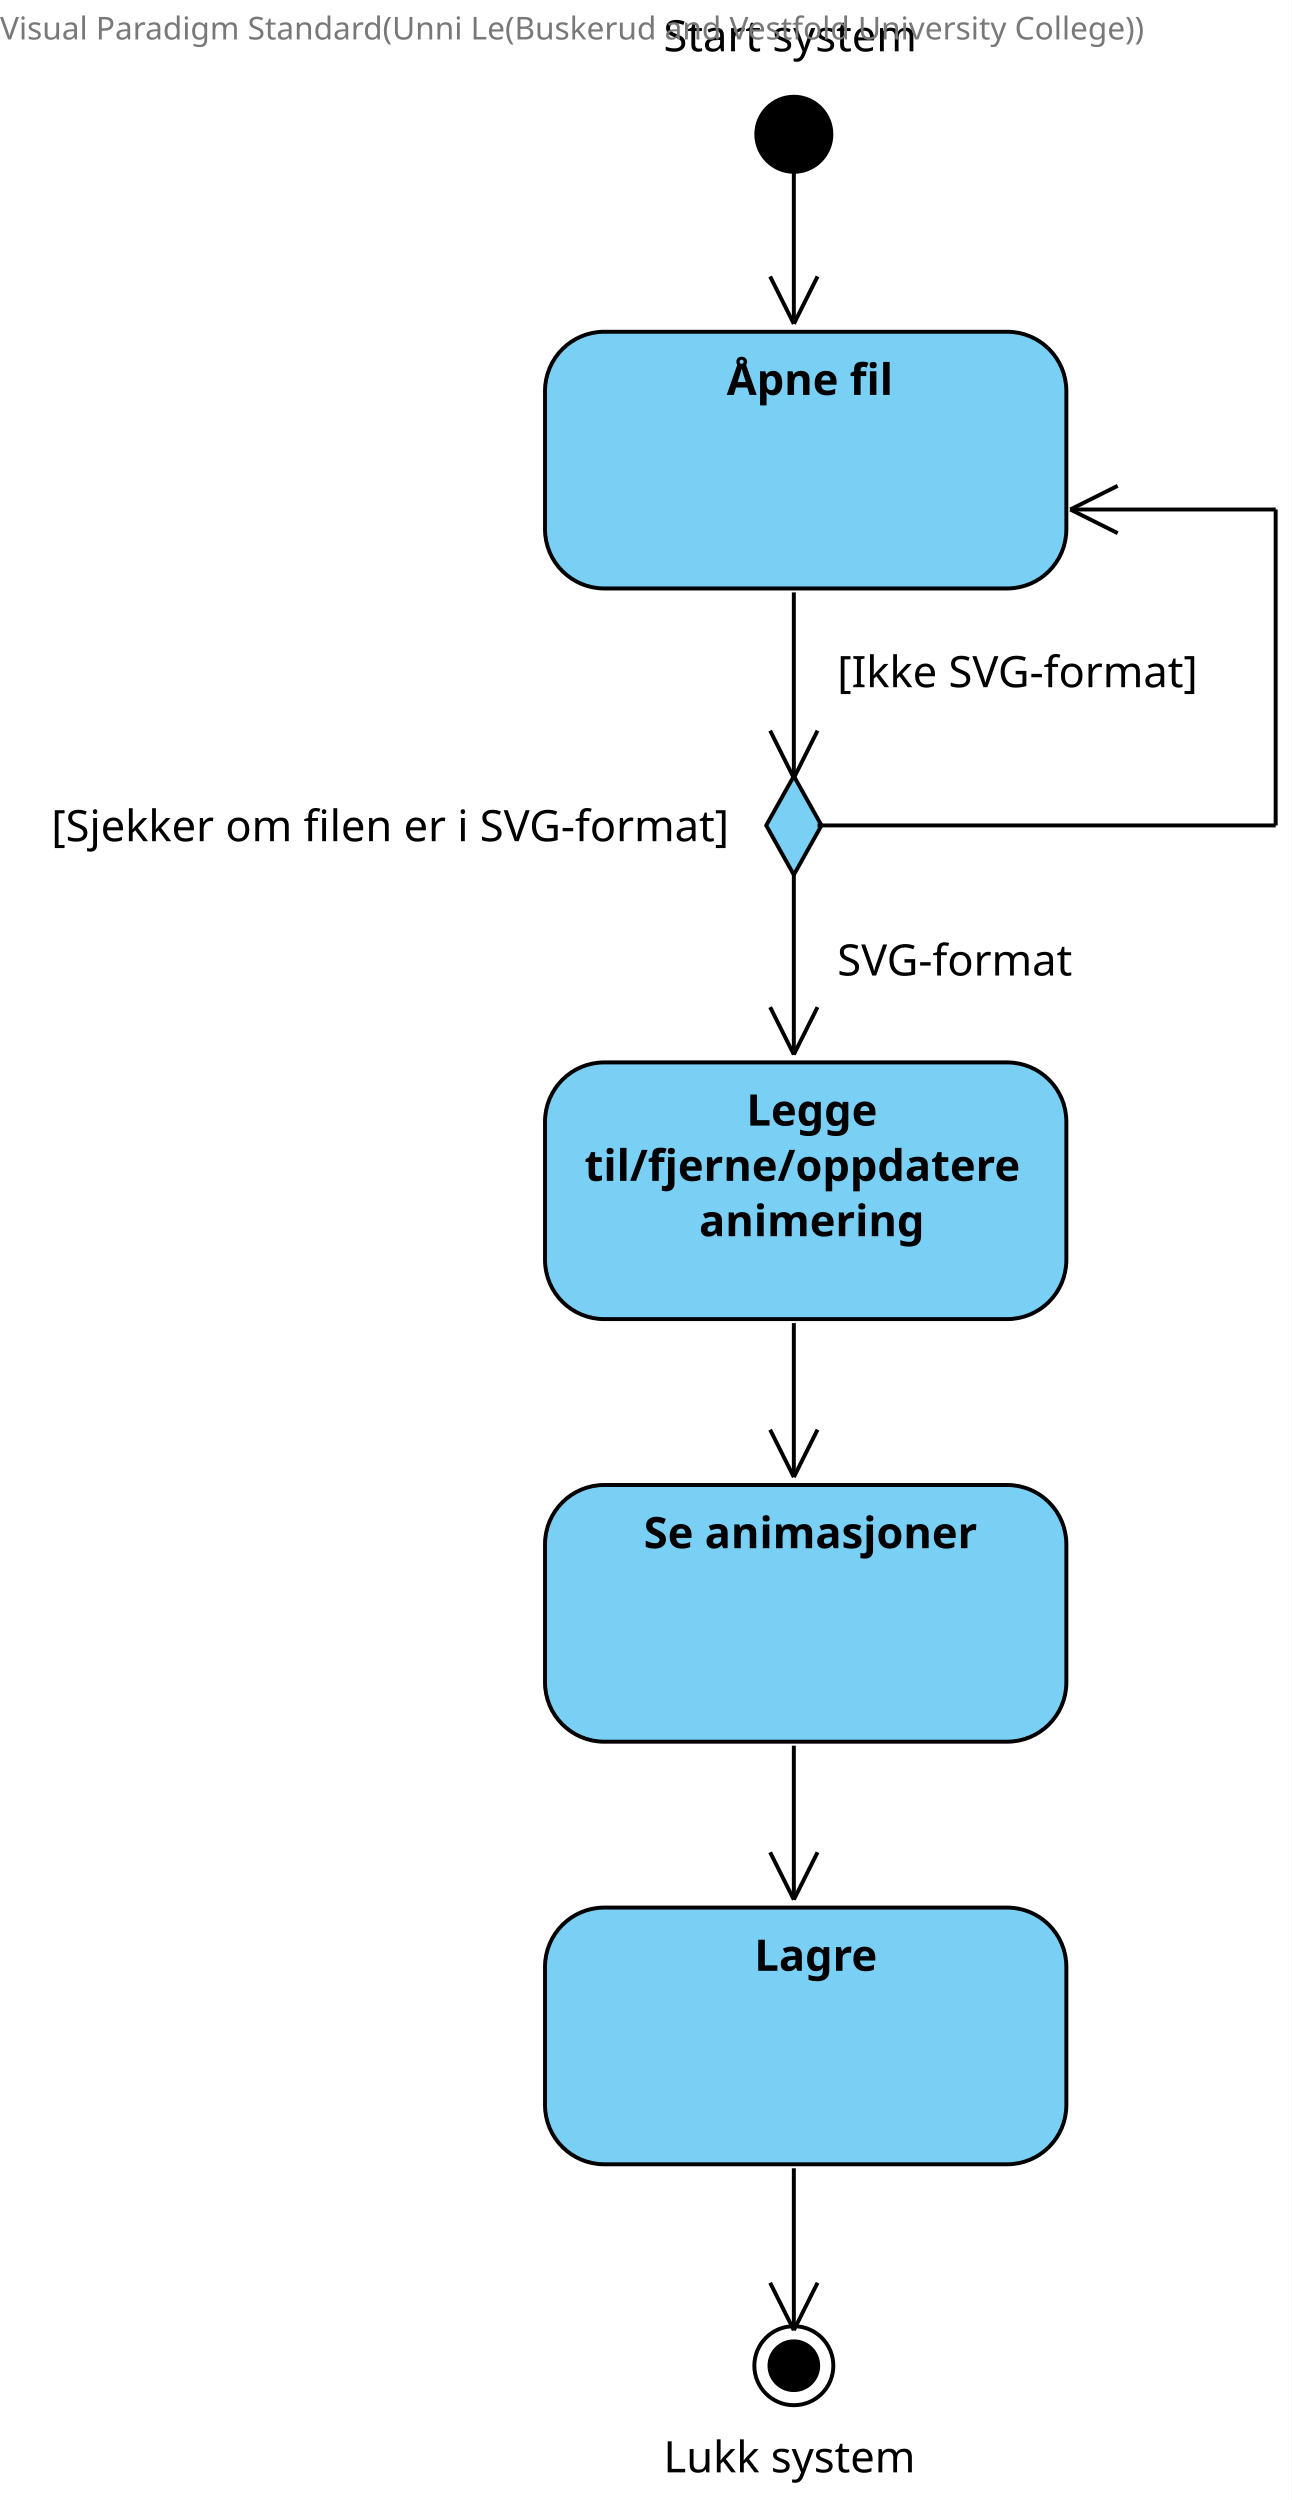
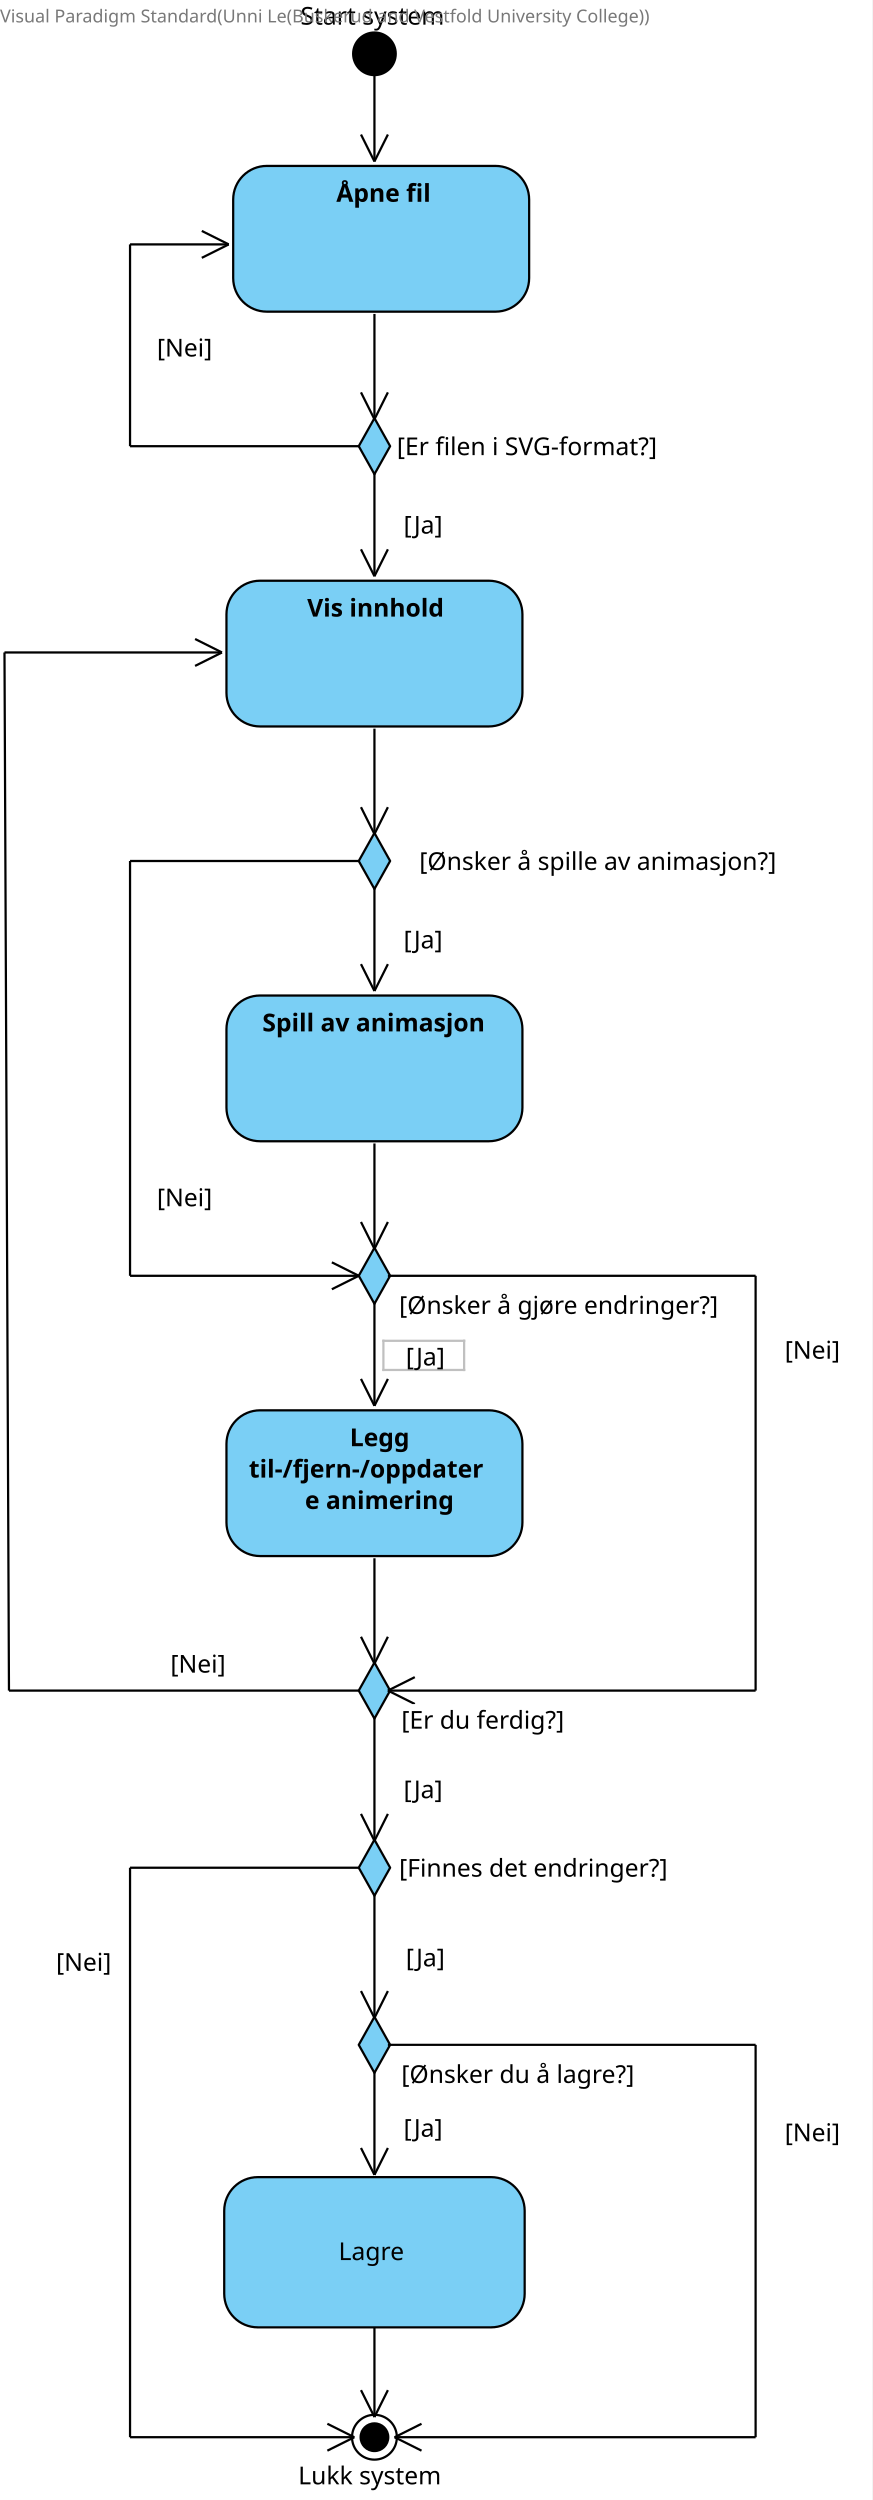
- <svg xmlns="http://www.w3.org/2000/svg" fill-opacity="0" color-rendering="auto" color-interpolation="auto" text-rendering="auto" stroke="rgb(0,0,0)" stroke-linecap="square" width="327" stroke-miterlimit="10" shape-rendering="auto" stroke-opacity="0" fill="rgb(0,0,0)" stroke-dasharray="none" font-weight="normal" stroke-width="1" height="633" font-family="'Dialog'" font-style="normal" stroke-linejoin="miter" font-size="12" stroke-dashoffset="0" image-rendering="auto">
+ <svg xmlns="http://www.w3.org/2000/svg" fill-opacity="0" color-rendering="auto" color-interpolation="auto" text-rendering="auto" stroke="rgb(0,0,0)" stroke-linecap="square" width="389" stroke-miterlimit="10" shape-rendering="auto" stroke-opacity="0" fill="rgb(0,0,0)" stroke-dasharray="none" font-weight="normal" stroke-width="1" height="1115" font-family="'Dialog'" font-style="normal" stroke-linejoin="miter" font-size="12" stroke-dashoffset="0" image-rendering="auto">
  <defs id="genericDefs" />
  <g>
    <defs id="defs1">
      <clipPath clipPathUnits="userSpaceOnUse" id="clipPath1">
        <path d="M-7 -7 L145 -7 L145 78 L-7 78 L-7 -7 Z" />
      </clipPath>
      <clipPath clipPathUnits="userSpaceOnUse" id="clipPath2">
        <path d="M0 0 L0 20 L59 20 L59 0 Z" />
      </clipPath>
      <clipPath clipPathUnits="userSpaceOnUse" id="clipPath3">
        <path d="M-7 -7 L51 -7 L51 31 L-7 31 L-7 -7 Z" />
      </clipPath>
      <clipPath clipPathUnits="userSpaceOnUse" id="clipPath4">
-         <path d="M0 0 L0 48 L134 48 L134 0 Z" />
+         <path d="M0 0 L0 20 L118 20 L118 0 Z" />
      </clipPath>
      <clipPath clipPathUnits="userSpaceOnUse" id="clipPath5">
        <path d="M-7 -7 L31 -7 L31 51 L-7 51 L-7 -7 Z" />
      </clipPath>
      <clipPath clipPathUnits="userSpaceOnUse" id="clipPath6">
-         <path d="M0 0 L0 20 L101 20 L101 0 Z" />
+         <path d="M0 0 L0 20 L79 20 L79 0 Z" />
      </clipPath>
      <clipPath clipPathUnits="userSpaceOnUse" id="clipPath7">
+         <path d="M0 0 L0 48 L131 48 L131 0 Z" />
+       </clipPath>
+       <clipPath clipPathUnits="userSpaceOnUse" id="clipPath8">
+         <path d="M0 0 L0 67 L134 67 L134 0 Z" />
+       </clipPath>
+       <clipPath clipPathUnits="userSpaceOnUse" id="clipPath9">
        <path d="M-7 -7 L31 -7 L31 31 L-7 31 L-7 -7 Z" />
      </clipPath>
-       <clipPath clipPathUnits="userSpaceOnUse" id="clipPath8">
-         <path d="M0 0 L0 20 L47 20 L47 0 Z" />
-       </clipPath>
-       <clipPath clipPathUnits="userSpaceOnUse" id="clipPath9">
+       <clipPath clipPathUnits="userSpaceOnUse" id="clipPath10">
+         <path d="M-87 -14 L174 -14 L174 28 L-87 28 L-87 -14 Z" />
+       </clipPath>
+       <clipPath clipPathUnits="userSpaceOnUse" id="clipPath11">
+         <path d="M-127 -14 L254 -14 L254 28 L-127 28 L-127 -14 Z" />
+       </clipPath>
+       <clipPath clipPathUnits="userSpaceOnUse" id="clipPath12">
+         <path d="M-143 -14 L286 -14 L286 28 L-143 28 L-143 -14 Z" />
+       </clipPath>
+       <clipPath clipPathUnits="userSpaceOnUse" id="clipPath13">
+         <path d="M-95 -14 L190 -14 L190 28 L-95 28 L-95 -14 Z" />
+       </clipPath>
+       <clipPath clipPathUnits="userSpaceOnUse" id="clipPath14">
+         <path d="M-166 -14 L332 -14 L332 28 L-166 28 L-166 -14 Z" />
+       </clipPath>
+       <clipPath clipPathUnits="userSpaceOnUse" id="clipPath15">
+         <path d="M-185 -14 L370 -14 L370 28 L-185 28 L-185 -14 Z" />
+       </clipPath>
+       <clipPath clipPathUnits="userSpaceOnUse" id="clipPath16">
        <path d="M-86 -14 L172 -14 L172 28 L-86 28 L-86 -14 Z" />
      </clipPath>
-       <clipPath clipPathUnits="userSpaceOnUse" id="clipPath10">
-         <path d="M-201 -14 L402 -14 L402 28 L-201 28 L-201 -14 Z" />
-       </clipPath>
-       <clipPath clipPathUnits="userSpaceOnUse" id="clipPath11">
-         <path d="M-87 -14 L174 -14 L174 28 L-87 28 L-87 -14 Z" />
-       </clipPath>
-       <clipPath clipPathUnits="userSpaceOnUse" id="clipPath12">
+       <clipPath clipPathUnits="userSpaceOnUse" id="clipPath17">
        <path d="M0 0 L104 0 L104 143 L0 143 L0 0 Z" />
      </clipPath>
-       <clipPath clipPathUnits="userSpaceOnUse" id="clipPath13">
-         <path d="M93 9 L93 23 L7 23 L7 9 ZM0 0 L0 143 L104 143 L104 0 Z" />
-       </clipPath>
-       <clipPath clipPathUnits="userSpaceOnUse" id="clipPath14">
+       <clipPath clipPathUnits="userSpaceOnUse" id="clipPath18">
+         <path d="M93 17 L93 31 L7 31 L7 17 ZM0 0 L0 143 L104 143 L104 0 Z" />
+       </clipPath>
+       <clipPath clipPathUnits="userSpaceOnUse" id="clipPath19">
        <path d="M0 0 L104 0 L104 151 L0 151 L0 0 Z" />
      </clipPath>
-       <clipPath clipPathUnits="userSpaceOnUse" id="clipPath15">
-         <path d="M0 0 L0 102 L52 102 L52 116 L0 116 L0 151 L104 151 L104 150 L52 150 L52 136 L104 136 L104 77 L51 77 L51 63 L104 63 L104 0 Z" />
-       </clipPath>
-       <clipPath clipPathUnits="userSpaceOnUse" id="clipPath16">
-         <path d="M0 0 L220 0 L220 184 L0 184 L0 0 Z" />
-       </clipPath>
-       <clipPath clipPathUnits="userSpaceOnUse" id="clipPath17">
-         <path d="M161 84 L161 98 L45 98 L45 84 ZM130 157 L130 171 L46 171 L46 157 ZM0 0 L0 123 L46 123 L46 137 L0 137 L0 184 L220 184 L220 0 Z" />
-       </clipPath>
-       <clipPath clipPathUnits="userSpaceOnUse" id="clipPath18">
+       <clipPath clipPathUnits="userSpaceOnUse" id="clipPath20">
+         <path d="M0 0 L0 151 L53 151 L53 137 L90 137 L90 151 L104 151 L104 116 L50 116 L50 102 L104 102 L104 0 Z" />
+       </clipPath>
+       <clipPath clipPathUnits="userSpaceOnUse" id="clipPath21">
        <path d="M0 0 L104 0 L104 150 L0 150 L0 0 Z" />
      </clipPath>
-       <clipPath clipPathUnits="userSpaceOnUse" id="clipPath19">
-         <path d="M0 0 L0 31 L52 31 L52 45 L0 45 L0 150 L104 150 L104 79 L52 79 L52 65 L104 65 L104 6 L51 6 L51 0 Z" />
-       </clipPath>
-       <clipPath clipPathUnits="userSpaceOnUse" id="clipPath20">
-         <path d="M0 0 L0 143 L104 143 L104 0 Z" />
-       </clipPath>
-       <clipPath clipPathUnits="userSpaceOnUse" id="clipPath21">
-         <path d="M0 0 L104 0 L104 145 L0 145 L0 0 Z" />
-       </clipPath>
      <clipPath clipPathUnits="userSpaceOnUse" id="clipPath22">
-         <path d="M94 116 L94 130 L7 130 L7 116 ZM0 0 L0 145 L104 145 L104 0 Z" />
+         <path d="M90 66 L90 80 L53 80 L53 66 ZM0 0 L0 150 L104 150 L104 45 L50 45 L50 31 L104 31 L104 0 Z" />
      </clipPath>
      <clipPath clipPathUnits="userSpaceOnUse" id="clipPath23">
-         <path d="M-84 -14 L168 -14 L168 28 L-84 28 L-84 -14 Z" />
+         <path d="M0 0 L0 151 L53 151 L53 137 L90 137 L90 151 L104 151 L104 116 L60 116 L60 102 L104 102 L104 0 Z" />
      </clipPath>
      <clipPath clipPathUnits="userSpaceOnUse" id="clipPath24">
-         <path d="M-116 -14 L232 -14 L232 28 L-116 28 L-116 -14 Z" />
+         <path d="M0 0 L206 0 L206 194 L0 194 L0 0 Z" />
+       </clipPath>
+       <clipPath clipPathUnits="userSpaceOnUse" id="clipPath25">
+         <path d="M97 89 L97 103 L52 103 L52 89 ZM199 168 L199 182 L162 182 L162 168 ZM0 0 L0 194 L206 194 L206 147 L159 147 L159 133 L206 133 L206 0 Z" />
+       </clipPath>
+       <clipPath clipPathUnits="userSpaceOnUse" id="clipPath26">
+         <path d="M90 66 L90 80 L53 80 L53 66 ZM0 0 L0 150 L104 150 L104 45 L60 45 L60 31 L104 31 L104 0 Z" />
+       </clipPath>
+       <clipPath clipPathUnits="userSpaceOnUse" id="clipPath27">
+         <path d="M91 67 L91 81 L54 81 L54 67 ZM0 0 L0 150 L104 150 L104 58 L52 58 L52 44 L104 44 L104 0 Z" />
+       </clipPath>
+       <clipPath clipPathUnits="userSpaceOnUse" id="clipPath28">
+         <path d="M0 0 L0 151 L54 151 L54 138 L91 138 L91 151 L104 151 L104 129 L52 129 L52 115 L104 115 L104 0 Z" />
+       </clipPath>
+       <clipPath clipPathUnits="userSpaceOnUse" id="clipPath29">
+         <path d="M0 0 L262 0 L262 567 L0 567 L0 0 Z" />
+       </clipPath>
+       <clipPath clipPathUnits="userSpaceOnUse" id="clipPath30">
+         <path d="M255 171 L255 185 L218 185 L218 171 ZM153 286 L153 300 L108 300 L108 286 ZM256 357 L256 371 L219 371 L219 357 ZM159 494 L159 508 L114 508 L114 494 ZM255 550 L255 564 L218 564 L218 550 ZM0 0 L0 567 L262 567 L262 533 L218 533 L218 519 L262 519 L262 348 L217 348 L217 334 L262 334 L262 150 L225 150 L225 136 L262 136 L262 0 Z" />
+       </clipPath>
+       <clipPath clipPathUnits="userSpaceOnUse" id="clipPath31">
+         <path d="M0 0 L206 0 L206 289 L0 289 L0 0 Z" />
+       </clipPath>
+       <clipPath clipPathUnits="userSpaceOnUse" id="clipPath32">
+         <path d="M199 78 L199 92 L162 92 L162 78 ZM97 193 L97 207 L52 207 L52 193 ZM200 264 L200 278 L163 278 L163 264 ZM0 0 L0 289 L206 289 L206 255 L161 255 L161 241 L206 241 L206 57 L169 57 L169 43 L206 43 L206 0 Z" />
+       </clipPath>
+       <clipPath clipPathUnits="userSpaceOnUse" id="clipPath33">
+         <path d="M0 0 L268 0 L268 289 L0 289 L0 0 Z" />
+       </clipPath>
+       <clipPath clipPathUnits="userSpaceOnUse" id="clipPath34">
+         <path d="M212 56 L212 70 L46 70 L46 56 ZM262 76 L262 90 L217 90 L217 76 ZM85 79 L85 93 L48 93 L48 79 ZM142 241 L142 255 L47 255 L47 241 ZM84 272 L84 286 L47 286 L47 272 ZM0 0 L0 289 L268 289 L268 0 Z" />
+       </clipPath>
+       <clipPath clipPathUnits="userSpaceOnUse" id="clipPath35">
+         <path d="M0 0 L104 0 L104 159 L0 159 L0 0 Z" />
+       </clipPath>
+       <clipPath clipPathUnits="userSpaceOnUse" id="clipPath36">
+         <path d="M90 75 L90 89 L53 89 L53 75 ZM0 0 L0 159 L54 159 L54 150 L91 150 L91 159 L104 159 L104 124 L52 124 L52 110 L104 110 L104 58 L53 58 L53 44 L104 44 L104 0 Z" />
+       </clipPath>
+       <clipPath clipPathUnits="userSpaceOnUse" id="clipPath37">
+         <path d="M91 71 L91 85 L54 85 L54 71 ZM0 0 L0 159 L53 159 L53 147 L90 147 L90 159 L104 159 L104 137 L53 137 L53 123 L104 123 L104 45 L52 45 L52 31 L104 31 L104 0 L90 0 L90 10 L53 10 L53 0 Z" />
+       </clipPath>
+       <clipPath clipPathUnits="userSpaceOnUse" id="clipPath38">
+         <path d="M90 68 L90 82 L53 82 L53 68 ZM0 0 L0 150 L104 150 L104 58 L53 58 L53 44 L104 44 L104 0 L91 0 L91 6 L54 6 L54 0 Z" />
+       </clipPath>
+       <clipPath clipPathUnits="userSpaceOnUse" id="clipPath39">
+         <path d="M0 0 L104 0 L104 144 L0 144 L0 0 Z" />
+       </clipPath>
+       <clipPath clipPathUnits="userSpaceOnUse" id="clipPath40">
+         <path d="M93 109 L93 123 L6 123 L6 109 ZM0 0 L0 144 L104 144 L104 0 Z" />
+       </clipPath>
+       <clipPath clipPathUnits="userSpaceOnUse" id="clipPath41">
+         <path d="M0 0 L0 151 L53 151 L53 146 L90 146 L90 151 L104 151 L104 129 L53 129 L53 115 L104 115 L104 0 Z" />
+       </clipPath>
+       <clipPath clipPathUnits="userSpaceOnUse" id="clipPath42">
+         <path d="M0 0 L206 0 L206 358 L0 358 L0 0 Z" />
+       </clipPath>
+       <clipPath clipPathUnits="userSpaceOnUse" id="clipPath43">
+         <path d="M199 8 L199 22 L162 22 L162 8 ZM200 83 L200 97 L163 97 L163 83 ZM47 82 L47 102 L12 102 L12 82 ZM199 159 L199 173 L162 173 L162 159 ZM202 314 L202 328 L115 328 L115 314 ZM0 0 L0 358 L206 358 L206 149 L162 149 L162 135 L206 135 L206 57 L161 57 L161 43 L206 43 L206 0 Z" />
+       </clipPath>
+       <clipPath clipPathUnits="userSpaceOnUse" id="clipPath44">
+         <path d="M0 0 L268 0 L268 279 L0 279 L0 0 Z" />
+       </clipPath>
+       <clipPath clipPathUnits="userSpaceOnUse" id="clipPath45">
+         <path d="M85 4 L85 18 L48 18 L48 4 ZM174 56 L174 70 L47 70 L47 56 ZM84 80 L84 94 L47 94 L47 80 ZM262 82 L262 96 L217 96 L217 82 ZM0 0 L0 235 L87 235 L87 249 L0 249 L0 279 L268 279 L268 0 Z" />
+       </clipPath>
+       <clipPath clipPathUnits="userSpaceOnUse" id="clipPath46">
+         <path d="M-45 -14 L90 -14 L90 28 L-45 28 L-45 -14 Z" />
+       </clipPath>
+       <clipPath clipPathUnits="userSpaceOnUse" id="clipPath47">
+         <path d="M-35 -20 L70 -20 L70 40 L-35 40 L-35 -20 Z" />
+       </clipPath>
+       <clipPath clipPathUnits="userSpaceOnUse" id="clipPath48">
+         <path d="M-37 -14 L74 -14 L74 28 L-37 28 L-37 -14 Z" />
      </clipPath>
    </defs>
    <g fill="white" text-rendering="geometricPrecision" fill-opacity="1" stroke-opacity="1" stroke="white">
-       <rect x="0" width="327" height="633" y="0" stroke="none" />
-     </g>
-     <g font-size="11" transform="translate(137,83)" fill-opacity="1" fill="rgb(122,207,245)" text-rendering="geometricPrecision" font-family="sans-serif" stroke="rgb(122,207,245)" font-weight="bold" stroke-opacity="1">
+       <rect x="0" width="389" height="1115" y="0" stroke="none" />
+     </g>
+     <g font-size="11" transform="translate(103,73)" fill-opacity="1" fill="rgb(122,207,245)" text-rendering="geometricPrecision" font-family="sans-serif" stroke="rgb(122,207,245)" font-weight="bold" stroke-opacity="1">
      <rect x="1" y="1" clip-path="url(#clipPath1)" width="132" rx="15" ry="15" height="65" stroke="none" />
    </g>
-     <g stroke-linecap="butt" font-size="11" transform="translate(137,83)" fill-opacity="1" fill="black" text-rendering="geometricPrecision" font-family="sans-serif" stroke-linejoin="round" stroke="black" font-weight="bold" stroke-opacity="1" stroke-miterlimit="0">
+     <g stroke-linecap="butt" font-size="11" transform="translate(103,73)" fill-opacity="1" fill="black" text-rendering="geometricPrecision" font-family="sans-serif" stroke-linejoin="round" stroke="black" font-weight="bold" stroke-opacity="1" stroke-miterlimit="0">
      <rect x="1" y="1" clip-path="url(#clipPath1)" fill="none" width="132" rx="15" ry="15" height="65" />
    </g>
-     <g font-size="11" transform="translate(175,83)" fill-opacity="1" fill="black" text-rendering="geometricPrecision" font-family="sans-serif" stroke="black" font-weight="bold" stroke-opacity="1">
+     <g font-size="11" transform="translate(141,73)" fill-opacity="1" fill="black" text-rendering="geometricPrecision" font-family="sans-serif" stroke="black" font-weight="bold" stroke-opacity="1">
      <text x="9" xml:space="preserve" y="17" clip-path="url(#clipPath2)" stroke="none">Åpne fil</text>
    </g>
-     <g font-size="11" transform="translate(181,24)" fill-opacity="1" fill="black" text-rendering="geometricPrecision" font-family="sans-serif" stroke="black" stroke-opacity="1">
+     <g font-size="11" transform="translate(147,14)" fill-opacity="1" fill="black" text-rendering="geometricPrecision" font-family="sans-serif" stroke="black" stroke-opacity="1">
      <circle r="10" clip-path="url(#clipPath3)" cx="20" cy="10" stroke="none" />
    </g>
-     <g font-size="11" transform="translate(137,268)" fill-opacity="1" fill="rgb(122,207,245)" text-rendering="geometricPrecision" font-family="sans-serif" stroke="rgb(122,207,245)" font-weight="bold" stroke-opacity="1">
+     <g font-size="11" transform="translate(100,443)" fill-opacity="1" fill="rgb(122,207,245)" text-rendering="geometricPrecision" font-family="sans-serif" stroke="rgb(122,207,245)" font-weight="bold" stroke-opacity="1">
      <rect x="1" y="1" clip-path="url(#clipPath1)" width="132" rx="15" ry="15" height="65" stroke="none" />
    </g>
-     <g stroke-linecap="butt" font-size="11" transform="translate(137,268)" fill-opacity="1" fill="black" text-rendering="geometricPrecision" font-family="sans-serif" stroke-linejoin="round" stroke="black" font-weight="bold" stroke-opacity="1" stroke-miterlimit="0">
+     <g stroke-linecap="butt" font-size="11" transform="translate(100,443)" fill-opacity="1" fill="black" text-rendering="geometricPrecision" font-family="sans-serif" stroke-linejoin="round" stroke="black" font-weight="bold" stroke-opacity="1" stroke-miterlimit="0">
      <rect x="1" y="1" clip-path="url(#clipPath1)" fill="none" width="132" rx="15" ry="15" height="65" />
    </g>
-     <g font-size="11" transform="translate(137,268)" fill-opacity="1" fill="black" text-rendering="geometricPrecision" font-family="sans-serif" stroke="black" font-weight="bold" stroke-opacity="1">
-       <text x="52" xml:space="preserve" y="17" clip-path="url(#clipPath4)" stroke="none">Legge</text>
-       <text x="11" xml:space="preserve" y="31" clip-path="url(#clipPath4)" stroke="none">til/fjerne/oppdatere</text>
-       <text x="40" xml:space="preserve" y="45" clip-path="url(#clipPath4)" stroke="none">animering</text>
-     </g>
-     <g font-size="11" transform="translate(191,189)" fill-opacity="1" fill="rgb(122,207,245)" text-rendering="geometricPrecision" font-family="sans-serif" stroke="rgb(122,207,245)" stroke-opacity="1">
-       <path d="M10 7.5 L17 20 L10 32.5 L3 20 Z" stroke="none" clip-path="url(#clipPath5)" />
-     </g>
-     <g stroke-linecap="butt" font-size="11" transform="translate(191,189)" fill-opacity="1" fill="black" text-rendering="geometricPrecision" font-family="sans-serif" stroke-linejoin="round" stroke="black" stroke-opacity="1" stroke-miterlimit="0">
-       <path fill="none" d="M10 7.5 L17 20 L10 32.5 L3 20 Z" clip-path="url(#clipPath5)" />
-     </g>
-     <g font-size="11" transform="translate(137,375)" fill-opacity="1" fill="rgb(122,207,245)" text-rendering="geometricPrecision" font-family="sans-serif" stroke="rgb(122,207,245)" font-weight="bold" stroke-opacity="1">
+     <g font-size="11" transform="translate(108,443)" fill-opacity="1" fill="black" text-rendering="geometricPrecision" font-family="sans-serif" stroke="black" font-weight="bold" stroke-opacity="1">
+       <text x="9" xml:space="preserve" y="17" clip-path="url(#clipPath4)" stroke="none">Spill av animasjon</text>
+     </g>
+     <g font-size="11" transform="translate(157,179)" fill-opacity="1" fill="rgb(122,207,245)" text-rendering="geometricPrecision" font-family="sans-serif" stroke="rgb(122,207,245)" stroke-opacity="1">
+       <path d="M10 7.5 L17 20 L10 32.5 L3 20 Z" stroke="none" clip-path="url(#clipPath5)" />
+     </g>
+     <g stroke-linecap="butt" font-size="11" transform="translate(157,179)" fill-opacity="1" fill="black" text-rendering="geometricPrecision" font-family="sans-serif" stroke-linejoin="round" stroke="black" stroke-opacity="1" stroke-miterlimit="0">
+       <path fill="none" d="M10 7.5 L17 20 L10 32.5 L3 20 Z" clip-path="url(#clipPath5)" />
+     </g>
+     <g font-size="11" transform="translate(100,258)" fill-opacity="1" fill="rgb(122,207,245)" text-rendering="geometricPrecision" font-family="sans-serif" stroke="rgb(122,207,245)" font-weight="bold" stroke-opacity="1">
      <rect x="1" y="1" clip-path="url(#clipPath1)" width="132" rx="15" ry="15" height="65" stroke="none" />
    </g>
-     <g stroke-linecap="butt" font-size="11" transform="translate(137,375)" fill-opacity="1" fill="black" text-rendering="geometricPrecision" font-family="sans-serif" stroke-linejoin="round" stroke="black" font-weight="bold" stroke-opacity="1" stroke-miterlimit="0">
+     <g stroke-linecap="butt" font-size="11" transform="translate(100,258)" fill-opacity="1" fill="black" text-rendering="geometricPrecision" font-family="sans-serif" stroke-linejoin="round" stroke="black" font-weight="bold" stroke-opacity="1" stroke-miterlimit="0">
      <rect x="1" y="1" clip-path="url(#clipPath1)" fill="none" width="132" rx="15" ry="15" height="65" />
    </g>
-     <g font-size="11" transform="translate(154,375)" fill-opacity="1" fill="black" text-rendering="geometricPrecision" font-family="sans-serif" stroke="black" font-weight="bold" stroke-opacity="1">
-       <text x="9" xml:space="preserve" y="17" clip-path="url(#clipPath6)" stroke="none">Se animasjoner</text>
-     </g>
-     <g font-size="11" transform="translate(191,589)" fill-opacity="1" fill="black" text-rendering="geometricPrecision" font-family="sans-serif" stroke="black" stroke-opacity="1">
-       <circle r="6.667" clip-path="url(#clipPath7)" cx="10" cy="10" stroke="none" />
-       <circle stroke-linecap="butt" clip-path="url(#clipPath7)" fill="none" stroke-linejoin="round" r="10" cx="10" cy="10" stroke-miterlimit="0" />
-     </g>
-     <g font-size="11" transform="translate(137,482)" fill-opacity="1" fill="rgb(122,207,245)" text-rendering="geometricPrecision" font-family="sans-serif" stroke="rgb(122,207,245)" font-weight="bold" stroke-opacity="1">
+     <g font-size="11" transform="translate(128,258)" fill-opacity="1" fill="black" text-rendering="geometricPrecision" font-family="sans-serif" stroke="black" font-weight="bold" stroke-opacity="1">
+       <text x="9" xml:space="preserve" y="17" clip-path="url(#clipPath6)" stroke="none">Vis innhold</text>
+     </g>
+     <g font-size="11" transform="translate(100,628)" fill-opacity="1" fill="rgb(122,207,245)" text-rendering="geometricPrecision" font-family="sans-serif" stroke="rgb(122,207,245)" font-weight="bold" stroke-opacity="1">
      <rect x="1" y="1" clip-path="url(#clipPath1)" width="132" rx="15" ry="15" height="65" stroke="none" />
    </g>
-     <g stroke-linecap="butt" font-size="11" transform="translate(137,482)" fill-opacity="1" fill="black" text-rendering="geometricPrecision" font-family="sans-serif" stroke-linejoin="round" stroke="black" font-weight="bold" stroke-opacity="1" stroke-miterlimit="0">
+     <g stroke-linecap="butt" font-size="11" transform="translate(100,628)" fill-opacity="1" fill="black" text-rendering="geometricPrecision" font-family="sans-serif" stroke-linejoin="round" stroke="black" font-weight="bold" stroke-opacity="1" stroke-miterlimit="0">
      <rect x="1" y="1" clip-path="url(#clipPath1)" fill="none" width="132" rx="15" ry="15" height="65" />
    </g>
-     <g font-size="11" transform="translate(181,482)" fill-opacity="1" fill="black" text-rendering="geometricPrecision" font-family="sans-serif" stroke="black" font-weight="bold" stroke-opacity="1">
-       <text x="10" xml:space="preserve" y="17" clip-path="url(#clipPath8)" stroke="none">Lagre</text>
-     </g>
-     <g font-size="11" transform="translate(158,2)" fill-opacity="1" fill="black" text-rendering="geometricPrecision" font-family="sans-serif" stroke="black" stroke-opacity="1">
-       <text x="10" xml:space="preserve" y="11" clip-path="url(#clipPath9)" stroke="none">Start system</text>
-     </g>
-     <g font-size="11" transform="translate(2,202)" fill-opacity="1" fill="black" text-rendering="geometricPrecision" font-family="sans-serif" stroke="black" stroke-opacity="1">
-       <text x="11" xml:space="preserve" y="11" clip-path="url(#clipPath10)" stroke="none">[Sjekker om filen er i SVG-format]</text>
-     </g>
-     <g font-size="11" transform="translate(158,615)" fill-opacity="1" fill="black" text-rendering="geometricPrecision" font-family="sans-serif" stroke="black" stroke-opacity="1">
-       <text x="10" xml:space="preserve" y="11" clip-path="url(#clipPath11)" stroke="none">Lukk system</text>
-     </g>
-     <g stroke-linecap="butt" font-size="11" transform="translate(151,-7)" fill-opacity="1" fill="black" text-rendering="geometricPrecision" font-family="sans-serif" stroke-linejoin="round" stroke="black" stroke-opacity="1">
-       <line y2="89" fill="none" x1="50" clip-path="url(#clipPath13)" x2="50" y1="50" />
-       <line y2="77" fill="none" x1="50" clip-path="url(#clipPath13)" x2="56" y1="89" />
-       <line y2="77" fill="none" x1="50" clip-path="url(#clipPath13)" x2="44" y1="89" />
-     </g>
-     <g stroke-linecap="butt" font-size="11" transform="translate(151,100)" fill-opacity="1" fill="black" text-rendering="geometricPrecision" font-family="sans-serif" stroke-linejoin="round" stroke="black" stroke-opacity="1">
-       <line y2="97" fill="none" x1="50" clip-path="url(#clipPath15)" x2="50" y1="50" />
-       <line y2="85" fill="none" x1="50" clip-path="url(#clipPath15)" x2="56" y1="97" />
-       <line y2="85" fill="none" x1="50" clip-path="url(#clipPath15)" x2="44" y1="97" />
-     </g>
-     <g stroke-linecap="butt" font-size="11" transform="translate(157,79)" fill-opacity="1" fill="black" text-rendering="geometricPrecision" font-family="sans-serif" stroke-linejoin="round" stroke="black" stroke-opacity="1">
-       <line y2="130" fill="none" x1="50" clip-path="url(#clipPath17)" x2="166" y1="130" />
-       <line y2="50" fill="none" x1="166" clip-path="url(#clipPath17)" x2="166" y1="130" />
-       <line y2="50" fill="none" x1="166" clip-path="url(#clipPath17)" x2="114" y1="50" />
-       <line y2="56" fill="none" x1="114" clip-path="url(#clipPath17)" x2="126" y1="50" />
-       <line y2="44" fill="none" x1="114" clip-path="url(#clipPath17)" x2="126" y1="50" />
-     </g>
-     <g stroke-linecap="butt" font-size="11" transform="translate(151,171)" fill-opacity="1" fill="black" text-rendering="geometricPrecision" font-family="sans-serif" stroke-linejoin="round" stroke="black" stroke-opacity="1">
-       <line y2="96" fill="none" x1="50" clip-path="url(#clipPath19)" x2="50" y1="50" />
-       <line y2="84" fill="none" x1="50" clip-path="url(#clipPath19)" x2="56" y1="96" />
-       <line y2="84" fill="none" x1="50" clip-path="url(#clipPath19)" x2="44" y1="96" />
-     </g>
-     <g stroke-linecap="butt" font-size="11" transform="translate(151,285)" fill-opacity="1" fill="black" text-rendering="geometricPrecision" font-family="sans-serif" stroke-linejoin="round" stroke="black" stroke-opacity="1">
-       <line y2="89" fill="none" x1="50" clip-path="url(#clipPath20)" x2="50" y1="50" />
-       <line y2="77" fill="none" x1="50" clip-path="url(#clipPath20)" x2="56" y1="89" />
-       <line y2="77" fill="none" x1="50" clip-path="url(#clipPath20)" x2="44" y1="89" />
-     </g>
-     <g stroke-linecap="butt" font-size="11" transform="translate(151,499)" fill-opacity="1" fill="black" text-rendering="geometricPrecision" font-family="sans-serif" stroke-linejoin="round" stroke="black" stroke-opacity="1">
-       <line y2="91" fill="none" x1="50" clip-path="url(#clipPath22)" x2="50" y1="50" />
-       <line y2="79" fill="none" x1="50" clip-path="url(#clipPath22)" x2="56" y1="91" />
-       <line y2="79" fill="none" x1="50" clip-path="url(#clipPath22)" x2="44" y1="91" />
-     </g>
-     <g stroke-linecap="butt" font-size="11" transform="translate(151,392)" fill-opacity="1" fill="black" text-rendering="geometricPrecision" font-family="sans-serif" stroke-linejoin="round" stroke="black" stroke-opacity="1">
-       <line y2="89" fill="none" x1="50" clip-path="url(#clipPath20)" x2="50" y1="50" />
-       <line y2="77" fill="none" x1="50" clip-path="url(#clipPath20)" x2="56" y1="89" />
-       <line y2="77" fill="none" x1="50" clip-path="url(#clipPath20)" x2="44" y1="89" />
-     </g>
-     <g font-size="11" transform="translate(203,236)" fill-opacity="1" fill="black" text-rendering="geometricPrecision" font-family="sans-serif" stroke="black" stroke-opacity="1">
-       <text x="9" xml:space="preserve" y="11" clip-path="url(#clipPath23)" stroke="none">SVG-format</text>
-     </g>
-     <g font-size="11" transform="translate(202,163)" fill-opacity="1" fill="black" text-rendering="geometricPrecision" font-family="sans-serif" stroke="black" stroke-opacity="1">
-       <text x="10" xml:space="preserve" y="11" clip-path="url(#clipPath24)" stroke="none">[Ikke SVG-format]</text>
+     <g font-size="11" transform="translate(102,628)" fill-opacity="1" fill="black" text-rendering="geometricPrecision" font-family="sans-serif" stroke="black" font-weight="bold" stroke-opacity="1">
+       <text x="54" xml:space="preserve" y="17" clip-path="url(#clipPath7)" stroke="none">Legg</text>
+       <text x="9" xml:space="preserve" y="31" clip-path="url(#clipPath7)" stroke="none">til-/fjern-/oppdater</text>
+       <text x="34" xml:space="preserve" y="45" clip-path="url(#clipPath7)" stroke="none">e animering</text>
+     </g>
+     <g font-size="11" transform="translate(157,364)" fill-opacity="1" fill="rgb(122,207,245)" text-rendering="geometricPrecision" font-family="sans-serif" stroke="rgb(122,207,245)" stroke-opacity="1">
+       <path d="M10 7.5 L17 20 L10 32.5 L3 20 Z" stroke="none" clip-path="url(#clipPath5)" />
+     </g>
+     <g stroke-linecap="butt" font-size="11" transform="translate(157,364)" fill-opacity="1" fill="black" text-rendering="geometricPrecision" font-family="sans-serif" stroke-linejoin="round" stroke="black" stroke-opacity="1" stroke-miterlimit="0">
+       <path fill="none" d="M10 7.5 L17 20 L10 32.5 L3 20 Z" clip-path="url(#clipPath5)" />
+     </g>
+     <g font-size="11" transform="translate(157,549)" fill-opacity="1" fill="rgb(122,207,245)" text-rendering="geometricPrecision" font-family="sans-serif" stroke="rgb(122,207,245)" stroke-opacity="1">
+       <path d="M10 7.5 L17 20 L10 32.5 L3 20 Z" stroke="none" clip-path="url(#clipPath5)" />
+     </g>
+     <g stroke-linecap="butt" font-size="11" transform="translate(157,549)" fill-opacity="1" fill="black" text-rendering="geometricPrecision" font-family="sans-serif" stroke-linejoin="round" stroke="black" stroke-opacity="1" stroke-miterlimit="0">
+       <path fill="none" d="M10 7.5 L17 20 L10 32.5 L3 20 Z" clip-path="url(#clipPath5)" />
+     </g>
+     <g font-size="11" transform="translate(157,734)" fill-opacity="1" fill="rgb(122,207,245)" text-rendering="geometricPrecision" font-family="sans-serif" stroke="rgb(122,207,245)" stroke-opacity="1">
+       <path d="M10 7.5 L17 20 L10 32.5 L3 20 Z" stroke="none" clip-path="url(#clipPath5)" />
+     </g>
+     <g stroke-linecap="butt" font-size="11" transform="translate(157,734)" fill-opacity="1" fill="black" text-rendering="geometricPrecision" font-family="sans-serif" stroke-linejoin="round" stroke="black" stroke-opacity="1" stroke-miterlimit="0">
+       <path fill="none" d="M10 7.5 L17 20 L10 32.5 L3 20 Z" clip-path="url(#clipPath5)" />
+     </g>
+     <g font-size="11" transform="translate(157,813)" fill-opacity="1" fill="rgb(122,207,245)" text-rendering="geometricPrecision" font-family="sans-serif" stroke="rgb(122,207,245)" stroke-opacity="1">
+       <path d="M10 7.5 L17 20 L10 32.5 L3 20 Z" stroke="none" clip-path="url(#clipPath5)" />
+     </g>
+     <g stroke-linecap="butt" font-size="11" transform="translate(157,813)" fill-opacity="1" fill="black" text-rendering="geometricPrecision" font-family="sans-serif" stroke-linejoin="round" stroke="black" stroke-opacity="1" stroke-miterlimit="0">
+       <path fill="none" d="M10 7.5 L17 20 L10 32.5 L3 20 Z" clip-path="url(#clipPath5)" />
+     </g>
+     <g font-size="11" transform="translate(157,892)" fill-opacity="1" fill="rgb(122,207,245)" text-rendering="geometricPrecision" font-family="sans-serif" stroke="rgb(122,207,245)" stroke-opacity="1">
+       <path d="M10 7.5 L17 20 L10 32.5 L3 20 Z" stroke="none" clip-path="url(#clipPath5)" />
+     </g>
+     <g stroke-linecap="butt" font-size="11" transform="translate(157,892)" fill-opacity="1" fill="black" text-rendering="geometricPrecision" font-family="sans-serif" stroke-linejoin="round" stroke="black" stroke-opacity="1" stroke-miterlimit="0">
+       <path fill="none" d="M10 7.5 L17 20 L10 32.5 L3 20 Z" clip-path="url(#clipPath5)" />
+     </g>
+     <g font-size="11" transform="translate(100,971)" fill-opacity="1" fill="rgb(122,207,245)" text-rendering="geometricPrecision" font-family="sans-serif" stroke="rgb(122,207,245)" stroke-opacity="1">
+       <rect x="0" y="0" clip-path="url(#clipPath1)" width="134" rx="15" ry="15" height="67" stroke="none" />
+     </g>
+     <g stroke-linecap="butt" font-size="11" transform="translate(100,971)" fill-opacity="1" fill="black" text-rendering="geometricPrecision" font-family="sans-serif" stroke-linejoin="round" stroke="black" stroke-opacity="1" stroke-miterlimit="0">
+       <rect x="0" y="0" clip-path="url(#clipPath1)" fill="none" width="134" rx="15" ry="15" height="67" />
+     </g>
+     <g font-size="11" transform="translate(100,971)" fill-opacity="1" fill="black" text-rendering="geometricPrecision" font-family="sans-serif" stroke="black" stroke-opacity="1">
+       <text x="51" xml:space="preserve" y="37" clip-path="url(#clipPath8)" stroke="none">Lagre</text>
+     </g>
+     <g font-size="11" transform="translate(157,1077)" fill-opacity="1" fill="black" text-rendering="geometricPrecision" font-family="sans-serif" stroke="black" stroke-opacity="1">
+       <circle r="6.667" clip-path="url(#clipPath9)" cx="10" cy="10" stroke="none" />
+       <circle stroke-linecap="butt" clip-path="url(#clipPath9)" fill="none" stroke-linejoin="round" r="10" cx="10" cy="10" stroke-miterlimit="0" />
+     </g>
+     <g font-size="11" transform="translate(123,1097)" fill-opacity="1" fill="black" text-rendering="geometricPrecision" font-family="sans-serif" stroke="black" stroke-opacity="1">
+       <text x="10" xml:space="preserve" y="11" clip-path="url(#clipPath10)" stroke="none">Lukk system</text>
+     </g>
+     <g font-size="11" transform="translate(170,918)" fill-opacity="1" fill="black" text-rendering="geometricPrecision" font-family="sans-serif" stroke="black" stroke-opacity="1">
+       <text x="9" xml:space="preserve" y="11" clip-path="url(#clipPath11)" stroke="none">[Ønsker du å lagre?]</text>
+     </g>
+     <g font-size="11" transform="translate(169,826)" fill-opacity="1" fill="black" text-rendering="geometricPrecision" font-family="sans-serif" stroke="black" stroke-opacity="1">
+       <text x="9" xml:space="preserve" y="11" clip-path="url(#clipPath12)" stroke="none">[Finnes det endringer?]</text>
+     </g>
+     <g font-size="11" transform="translate(170,760)" fill-opacity="1" fill="black" text-rendering="geometricPrecision" font-family="sans-serif" stroke="black" stroke-opacity="1">
+       <text x="9" xml:space="preserve" y="11" clip-path="url(#clipPath13)" stroke="none">[Er du ferdig?]</text>
+     </g>
+     <g font-size="11" transform="translate(169,575)" fill-opacity="1" fill="black" text-rendering="geometricPrecision" font-family="sans-serif" stroke="black" stroke-opacity="1">
+       <text x="9" xml:space="preserve" y="11" clip-path="url(#clipPath14)" stroke="none">[Ønsker å gjøre endringer?]</text>
+     </g>
+     <g font-size="11" transform="translate(177,377)" fill-opacity="1" fill="black" text-rendering="geometricPrecision" font-family="sans-serif" stroke="black" stroke-opacity="1">
+       <text x="10" xml:space="preserve" y="11" clip-path="url(#clipPath15)" stroke="none">[Ønsker å spille av animasjon?]</text>
+     </g>
+     <g font-size="11" transform="translate(124,0)" fill-opacity="1" fill="black" text-rendering="geometricPrecision" font-family="sans-serif" stroke="black" stroke-opacity="1">
+       <text x="10" xml:space="preserve" y="11" clip-path="url(#clipPath16)" stroke="none">Start system</text>
+     </g>
+     <g font-size="11" transform="translate(167,192)" fill-opacity="1" fill="black" text-rendering="geometricPrecision" font-family="sans-serif" stroke="black" stroke-opacity="1">
+       <text x="10" xml:space="preserve" y="11" clip-path="url(#clipPath12)" stroke="none">[Er filen i SVG-format?]</text>
+     </g>
+     <g stroke-linecap="butt" font-size="11" transform="translate(117,-17)" fill-opacity="1" fill="black" text-rendering="geometricPrecision" font-family="sans-serif" stroke-linejoin="round" stroke="black" stroke-opacity="1">
+       <line y2="89" fill="none" x1="50" clip-path="url(#clipPath18)" x2="50" y1="50" />
+       <line y2="77" fill="none" x1="50" clip-path="url(#clipPath18)" x2="56" y1="89" />
+       <line y2="77" fill="none" x1="50" clip-path="url(#clipPath18)" x2="44" y1="89" />
+     </g>
+     <g stroke-linecap="butt" font-size="11" transform="translate(117,90)" fill-opacity="1" fill="black" text-rendering="geometricPrecision" font-family="sans-serif" stroke-linejoin="round" stroke="black" stroke-opacity="1">
+       <line y2="97" fill="none" x1="50" clip-path="url(#clipPath20)" x2="50" y1="50" />
+       <line y2="85" fill="none" x1="50" clip-path="url(#clipPath20)" x2="56" y1="97" />
+       <line y2="85" fill="none" x1="50" clip-path="url(#clipPath20)" x2="44" y1="97" />
+     </g>
+     <g stroke-linecap="butt" font-size="11" transform="translate(117,161)" fill-opacity="1" fill="black" text-rendering="geometricPrecision" font-family="sans-serif" stroke-linejoin="round" stroke="black" stroke-opacity="1">
+       <line y2="96" fill="none" x1="50" clip-path="url(#clipPath22)" x2="50" y1="50" />
+       <line y2="84" fill="none" x1="50" clip-path="url(#clipPath22)" x2="56" y1="96" />
+       <line y2="84" fill="none" x1="50" clip-path="url(#clipPath22)" x2="44" y1="96" />
+     </g>
+     <g stroke-linecap="butt" font-size="11" transform="translate(117,275)" fill-opacity="1" fill="black" text-rendering="geometricPrecision" font-family="sans-serif" stroke-linejoin="round" stroke="black" stroke-opacity="1">
+       <line y2="97" fill="none" x1="50" clip-path="url(#clipPath23)" x2="50" y1="50" />
+       <line y2="85" fill="none" x1="50" clip-path="url(#clipPath23)" x2="56" y1="97" />
+       <line y2="85" fill="none" x1="50" clip-path="url(#clipPath23)" x2="44" y1="97" />
+     </g>
+     <g stroke-linecap="butt" font-size="11" transform="translate(8,59)" fill-opacity="1" fill="black" text-rendering="geometricPrecision" font-family="sans-serif" stroke-linejoin="round" stroke="black" stroke-opacity="1">
+       <line y2="140" fill="none" x1="152" clip-path="url(#clipPath25)" x2="50" y1="140" />
+       <line y2="50" fill="none" x1="50" clip-path="url(#clipPath25)" x2="50" y1="140" />
+       <line y2="50" fill="none" x1="50" clip-path="url(#clipPath25)" x2="94" y1="50" />
+       <line y2="44" fill="none" x1="94" clip-path="url(#clipPath25)" x2="82" y1="50" />
+       <line y2="56" fill="none" x1="94" clip-path="url(#clipPath25)" x2="82" y1="50" />
+     </g>
+     <g stroke-linecap="butt" font-size="11" transform="translate(117,346)" fill-opacity="1" fill="black" text-rendering="geometricPrecision" font-family="sans-serif" stroke-linejoin="round" stroke="black" stroke-opacity="1">
+       <line y2="96" fill="none" x1="50" clip-path="url(#clipPath26)" x2="50" y1="50" />
+       <line y2="84" fill="none" x1="50" clip-path="url(#clipPath26)" x2="56" y1="96" />
+       <line y2="84" fill="none" x1="50" clip-path="url(#clipPath26)" x2="44" y1="96" />
+     </g>
+     <g stroke-linecap="butt" font-size="11" transform="translate(117,531)" fill-opacity="1" fill="black" text-rendering="geometricPrecision" font-family="sans-serif" stroke-linejoin="round" stroke="black" stroke-opacity="1">
+       <line y2="96" fill="none" x1="50" clip-path="url(#clipPath27)" x2="50" y1="50" />
+       <line y2="84" fill="none" x1="50" clip-path="url(#clipPath27)" x2="56" y1="96" />
+       <line y2="84" fill="none" x1="50" clip-path="url(#clipPath27)" x2="44" y1="96" />
+     </g>
+     <g stroke-linecap="butt" font-size="11" transform="translate(117,460)" fill-opacity="1" fill="black" text-rendering="geometricPrecision" font-family="sans-serif" stroke-linejoin="round" stroke="black" stroke-opacity="1">
+       <line y2="97" fill="none" x1="50" clip-path="url(#clipPath28)" x2="50" y1="50" />
+       <line y2="85" fill="none" x1="50" clip-path="url(#clipPath28)" x2="56" y1="97" />
+       <line y2="85" fill="none" x1="50" clip-path="url(#clipPath28)" x2="44" y1="97" />
+     </g>
+     <g stroke-linecap="butt" font-size="11" transform="translate(-48,241)" fill-opacity="1" fill="black" text-rendering="geometricPrecision" font-family="sans-serif" stroke-linejoin="round" stroke="black" stroke-opacity="1">
+       <line y2="513" fill="none" x1="208" clip-path="url(#clipPath30)" x2="52" y1="513" />
+       <line y2="50" fill="none" x1="52" clip-path="url(#clipPath30)" x2="50" y1="513" />
+       <line y2="50" fill="none" x1="50" clip-path="url(#clipPath30)" x2="147" y1="50" />
+       <line y2="44" fill="none" x1="147" clip-path="url(#clipPath30)" x2="135" y1="50" />
+       <line y2="56" fill="none" x1="147" clip-path="url(#clipPath30)" x2="135" y1="50" />
+     </g>
+     <g stroke-linecap="butt" font-size="11" transform="translate(8,334)" fill-opacity="1" fill="black" text-rendering="geometricPrecision" font-family="sans-serif" stroke-linejoin="round" stroke="black" stroke-opacity="1">
+       <line y2="50" fill="none" x1="152" clip-path="url(#clipPath32)" x2="50" y1="50" />
+       <line y2="235" fill="none" x1="50" clip-path="url(#clipPath32)" x2="50" y1="50" />
+       <line y2="235" fill="none" x1="50" clip-path="url(#clipPath32)" x2="152" y1="235" />
+       <line y2="229" fill="none" x1="152" clip-path="url(#clipPath32)" x2="140" y1="235" />
+       <line y2="241" fill="none" x1="152" clip-path="url(#clipPath32)" x2="140" y1="235" />
+     </g>
+     <g stroke-linecap="butt" font-size="11" transform="translate(123,519)" fill-opacity="1" fill="black" text-rendering="geometricPrecision" font-family="sans-serif" stroke-linejoin="round" stroke="black" stroke-opacity="1">
+       <line y2="50" fill="none" x1="50" clip-path="url(#clipPath34)" x2="214" y1="50" />
+       <line y2="235" fill="none" x1="214" clip-path="url(#clipPath34)" x2="214" y1="50" />
+       <line y2="235" fill="none" x1="214" clip-path="url(#clipPath34)" x2="50" y1="235" />
+       <line y2="241" fill="none" x1="50" clip-path="url(#clipPath34)" x2="62" y1="235" />
+       <line y2="229" fill="none" x1="50" clip-path="url(#clipPath34)" x2="62" y1="235" />
+     </g>
+     <g stroke-linecap="butt" font-size="11" transform="translate(117,716)" fill-opacity="1" fill="black" text-rendering="geometricPrecision" font-family="sans-serif" stroke-linejoin="round" stroke="black" stroke-opacity="1">
+       <line y2="105" fill="none" x1="50" clip-path="url(#clipPath36)" x2="50" y1="50" />
+       <line y2="93" fill="none" x1="50" clip-path="url(#clipPath36)" x2="56" y1="105" />
+       <line y2="93" fill="none" x1="50" clip-path="url(#clipPath36)" x2="44" y1="105" />
+     </g>
+     <g stroke-linecap="butt" font-size="11" transform="translate(117,795)" fill-opacity="1" fill="black" text-rendering="geometricPrecision" font-family="sans-serif" stroke-linejoin="round" stroke="black" stroke-opacity="1">
+       <line y2="105" fill="none" x1="50" clip-path="url(#clipPath37)" x2="50" y1="50" />
+       <line y2="93" fill="none" x1="50" clip-path="url(#clipPath37)" x2="56" y1="105" />
+       <line y2="93" fill="none" x1="50" clip-path="url(#clipPath37)" x2="44" y1="105" />
+     </g>
+     <g stroke-linecap="butt" font-size="11" transform="translate(117,874)" fill-opacity="1" fill="black" text-rendering="geometricPrecision" font-family="sans-serif" stroke-linejoin="round" stroke="black" stroke-opacity="1">
+       <line y2="96" fill="none" x1="50" clip-path="url(#clipPath38)" x2="50" y1="50" />
+       <line y2="84" fill="none" x1="50" clip-path="url(#clipPath38)" x2="56" y1="96" />
+       <line y2="84" fill="none" x1="50" clip-path="url(#clipPath38)" x2="44" y1="96" />
+     </g>
+     <g stroke-linecap="butt" font-size="11" transform="translate(117,988)" fill-opacity="1" fill="black" text-rendering="geometricPrecision" font-family="sans-serif" stroke-linejoin="round" stroke="black" stroke-opacity="1">
+       <line y2="90" fill="none" x1="50" clip-path="url(#clipPath40)" x2="50" y1="50" />
+       <line y2="78" fill="none" x1="50" clip-path="url(#clipPath40)" x2="56" y1="90" />
+       <line y2="78" fill="none" x1="50" clip-path="url(#clipPath40)" x2="44" y1="90" />
+     </g>
+     <g stroke-linecap="butt" font-size="11" transform="translate(117,645)" fill-opacity="1" fill="black" text-rendering="geometricPrecision" font-family="sans-serif" stroke-linejoin="round" stroke="black" stroke-opacity="1">
+       <line y2="97" fill="none" x1="50" clip-path="url(#clipPath41)" x2="50" y1="50" />
+       <line y2="85" fill="none" x1="50" clip-path="url(#clipPath41)" x2="56" y1="97" />
+       <line y2="85" fill="none" x1="50" clip-path="url(#clipPath41)" x2="44" y1="97" />
+     </g>
+     <g stroke-linecap="butt" font-size="11" transform="translate(8,783)" fill-opacity="1" fill="black" text-rendering="geometricPrecision" font-family="sans-serif" stroke-linejoin="round" stroke="black" stroke-opacity="1">
+       <line y2="50" fill="none" x1="152" clip-path="url(#clipPath43)" x2="50" y1="50" />
+       <line y2="304" fill="none" x1="50" clip-path="url(#clipPath43)" x2="50" y1="50" />
+       <line y2="304" fill="none" x1="50" clip-path="url(#clipPath43)" x2="150" y1="304" />
+       <line y2="298" fill="none" x1="150" clip-path="url(#clipPath43)" x2="138" y1="304" />
+       <line y2="310" fill="none" x1="150" clip-path="url(#clipPath43)" x2="138" y1="304" />
+     </g>
+     <g stroke-linecap="butt" font-size="11" transform="translate(123,862)" fill-opacity="1" fill="black" text-rendering="geometricPrecision" font-family="sans-serif" stroke-linejoin="round" stroke="black" stroke-opacity="1">
+       <line y2="50" fill="none" x1="50" clip-path="url(#clipPath45)" x2="214" y1="50" />
+       <line y2="225" fill="none" x1="214" clip-path="url(#clipPath45)" x2="214" y1="50" />
+       <line y2="225" fill="none" x1="214" clip-path="url(#clipPath45)" x2="53" y1="225" />
+       <line y2="231" fill="none" x1="53" clip-path="url(#clipPath45)" x2="65" y1="225" />
+       <line y2="219" fill="none" x1="53" clip-path="url(#clipPath45)" x2="65" y1="225" />
+     </g>
+     <g font-size="11" transform="translate(340,944)" fill-opacity="1" fill="black" text-rendering="geometricPrecision" font-family="sans-serif" stroke="black" stroke-opacity="1">
+       <text x="10" xml:space="preserve" y="11" clip-path="url(#clipPath46)" stroke="none">[Nei]</text>
+     </g>
+     <g font-size="11" transform="translate(20,865)" fill-opacity="1" fill="black" text-rendering="geometricPrecision" font-family="sans-serif" stroke="black" stroke-opacity="1">
+       <text x="5" xml:space="preserve" y="14" clip-path="url(#clipPath47)" stroke="none">[Nei]</text>
+     </g>
+     <g font-size="11" transform="translate(170,942)" fill-opacity="1" fill="black" text-rendering="geometricPrecision" font-family="sans-serif" stroke="black" stroke-opacity="1">
+       <text x="10" xml:space="preserve" y="11" clip-path="url(#clipPath48)" stroke="none">[Ja]</text>
+     </g>
+     <g font-size="11" transform="translate(171,866)" fill-opacity="1" fill="black" text-rendering="geometricPrecision" font-family="sans-serif" stroke="black" stroke-opacity="1">
+       <text x="10" xml:space="preserve" y="11" clip-path="url(#clipPath48)" stroke="none">[Ja]</text>
+     </g>
+     <g font-size="11" transform="translate(170,791)" fill-opacity="1" fill="black" text-rendering="geometricPrecision" font-family="sans-serif" stroke="black" stroke-opacity="1">
+       <text x="10" xml:space="preserve" y="11" clip-path="url(#clipPath48)" stroke="none">[Ja]</text>
+     </g>
+     <g font-size="11" transform="translate(340,595)" fill-opacity="1" fill="black" text-rendering="geometricPrecision" font-family="sans-serif" stroke="black" stroke-opacity="1">
+       <text x="10" xml:space="preserve" y="11" clip-path="url(#clipPath46)" stroke="none">[Nei]</text>
+     </g>
+     <g font-size="11" transform="translate(60,527)" fill-opacity="1" fill="black" text-rendering="geometricPrecision" font-family="sans-serif" stroke="black" stroke-opacity="1">
+       <text x="10" xml:space="preserve" y="11" clip-path="url(#clipPath46)" stroke="none">[Nei]</text>
+     </g>
+     <g font-size="11" transform="translate(66,735)" fill-opacity="1" fill="black" text-rendering="geometricPrecision" font-family="sans-serif" stroke="black" stroke-opacity="1">
+       <text x="10" xml:space="preserve" y="11" clip-path="url(#clipPath46)" stroke="none">[Nei]</text>
+     </g>
+     <g font-size="11" transform="translate(171,598)" fill-opacity="1" fill="silver" text-rendering="geometricPrecision" font-family="sans-serif" stroke="silver" stroke-opacity="1">
+       <line y2="0" fill="none" x1="0" clip-path="url(#clipPath48)" x2="36" y1="0" />
+       <line y2="13" fill="none" x1="36" clip-path="url(#clipPath48)" x2="36" y1="0" />
+       <line y2="13" fill="none" x1="36" clip-path="url(#clipPath48)" x2="0" y1="13" />
+       <line y2="13" fill="none" x1="0" clip-path="url(#clipPath48)" x2="0" y1="0" />
+       <text fill="black" x="10" xml:space="preserve" y="11" clip-path="url(#clipPath48)" stroke="none">[Ja]</text>
+     </g>
+     <g font-size="11" transform="translate(170,412)" fill-opacity="1" fill="black" text-rendering="geometricPrecision" font-family="sans-serif" stroke="black" stroke-opacity="1">
+       <text x="10" xml:space="preserve" y="11" clip-path="url(#clipPath48)" stroke="none">[Ja]</text>
+     </g>
+     <g font-size="11" transform="translate(60,148)" fill-opacity="1" fill="black" text-rendering="geometricPrecision" font-family="sans-serif" stroke="black" stroke-opacity="1">
+       <text x="10" xml:space="preserve" y="11" clip-path="url(#clipPath46)" stroke="none">[Nei]</text>
+     </g>
+     <g font-size="11" transform="translate(170,227)" fill-opacity="1" fill="black" text-rendering="geometricPrecision" font-family="sans-serif" stroke="black" stroke-opacity="1">
+       <text x="10" xml:space="preserve" y="11" clip-path="url(#clipPath48)" stroke="none">[Ja]</text>
    </g>
    <g fill="rgb(120,120,120)" text-rendering="geometricPrecision" fill-opacity="1" font-size="8" stroke-opacity="1" stroke="rgb(120,120,120)">
      <text x="0" xml:space="preserve" y="10" stroke="none">Visual Paradigm Standard(Unni Le(Buskerud and Vestfold University College))</text>
    </g>
  </g>
</svg>
